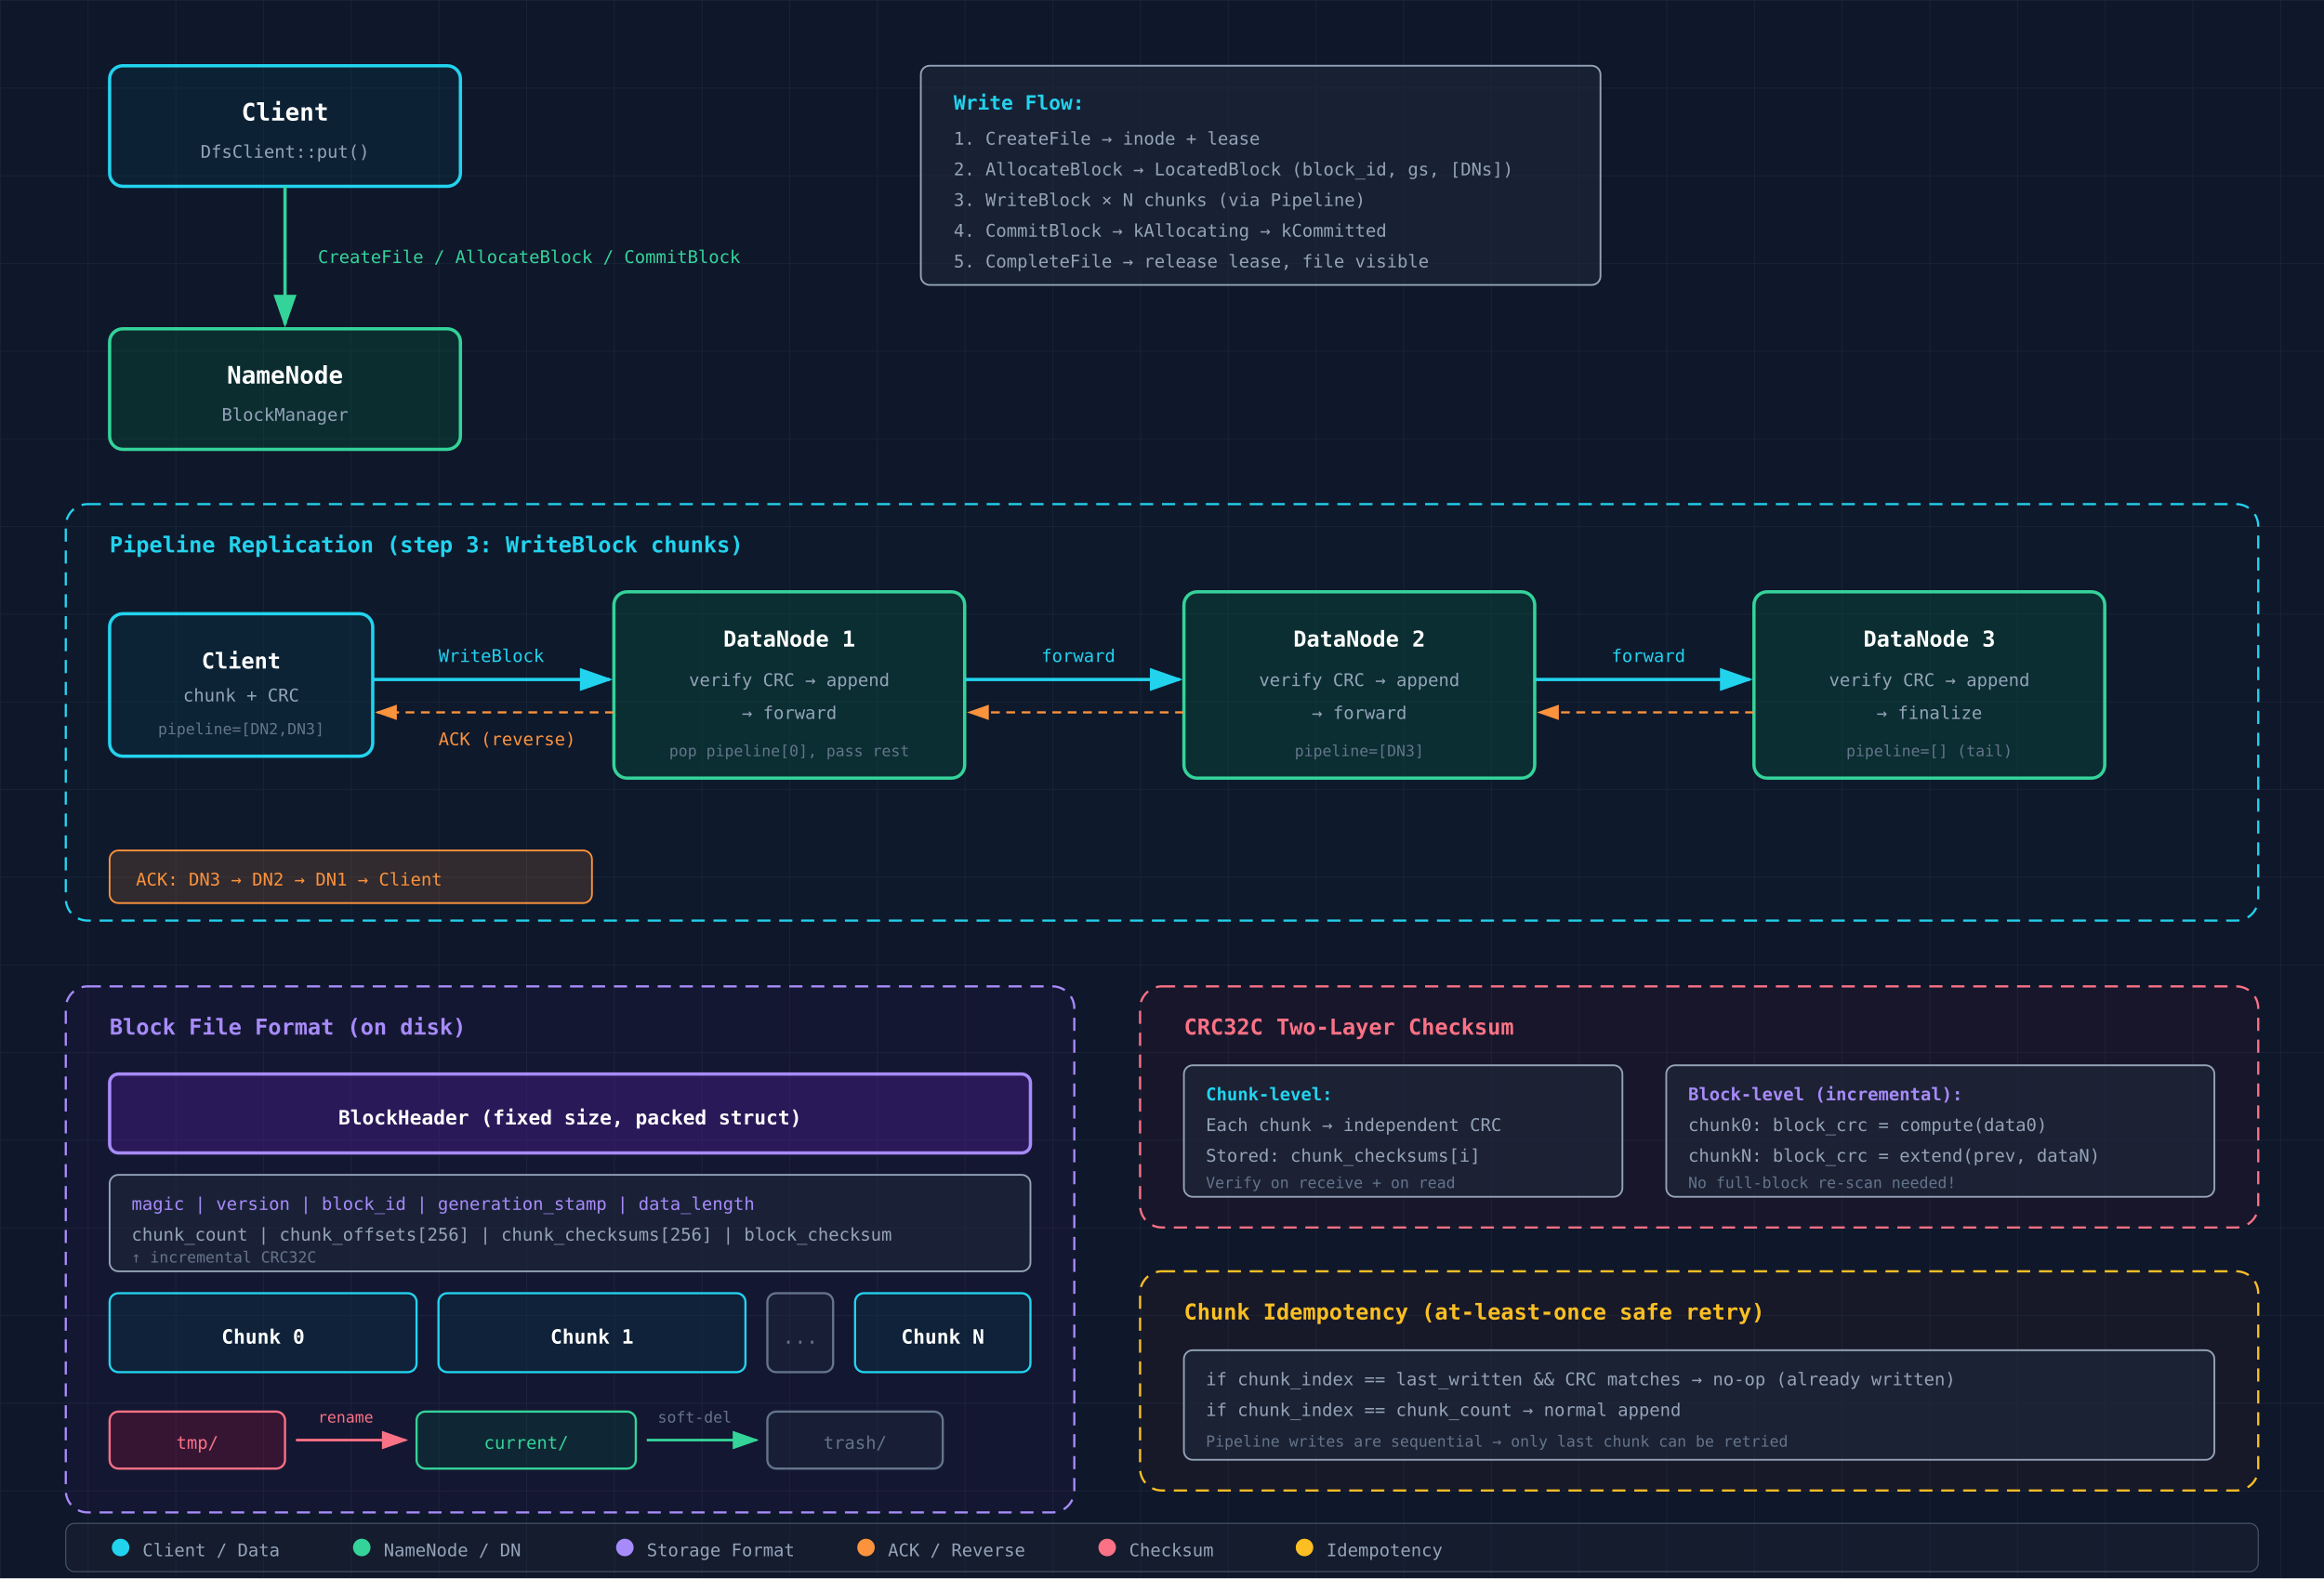
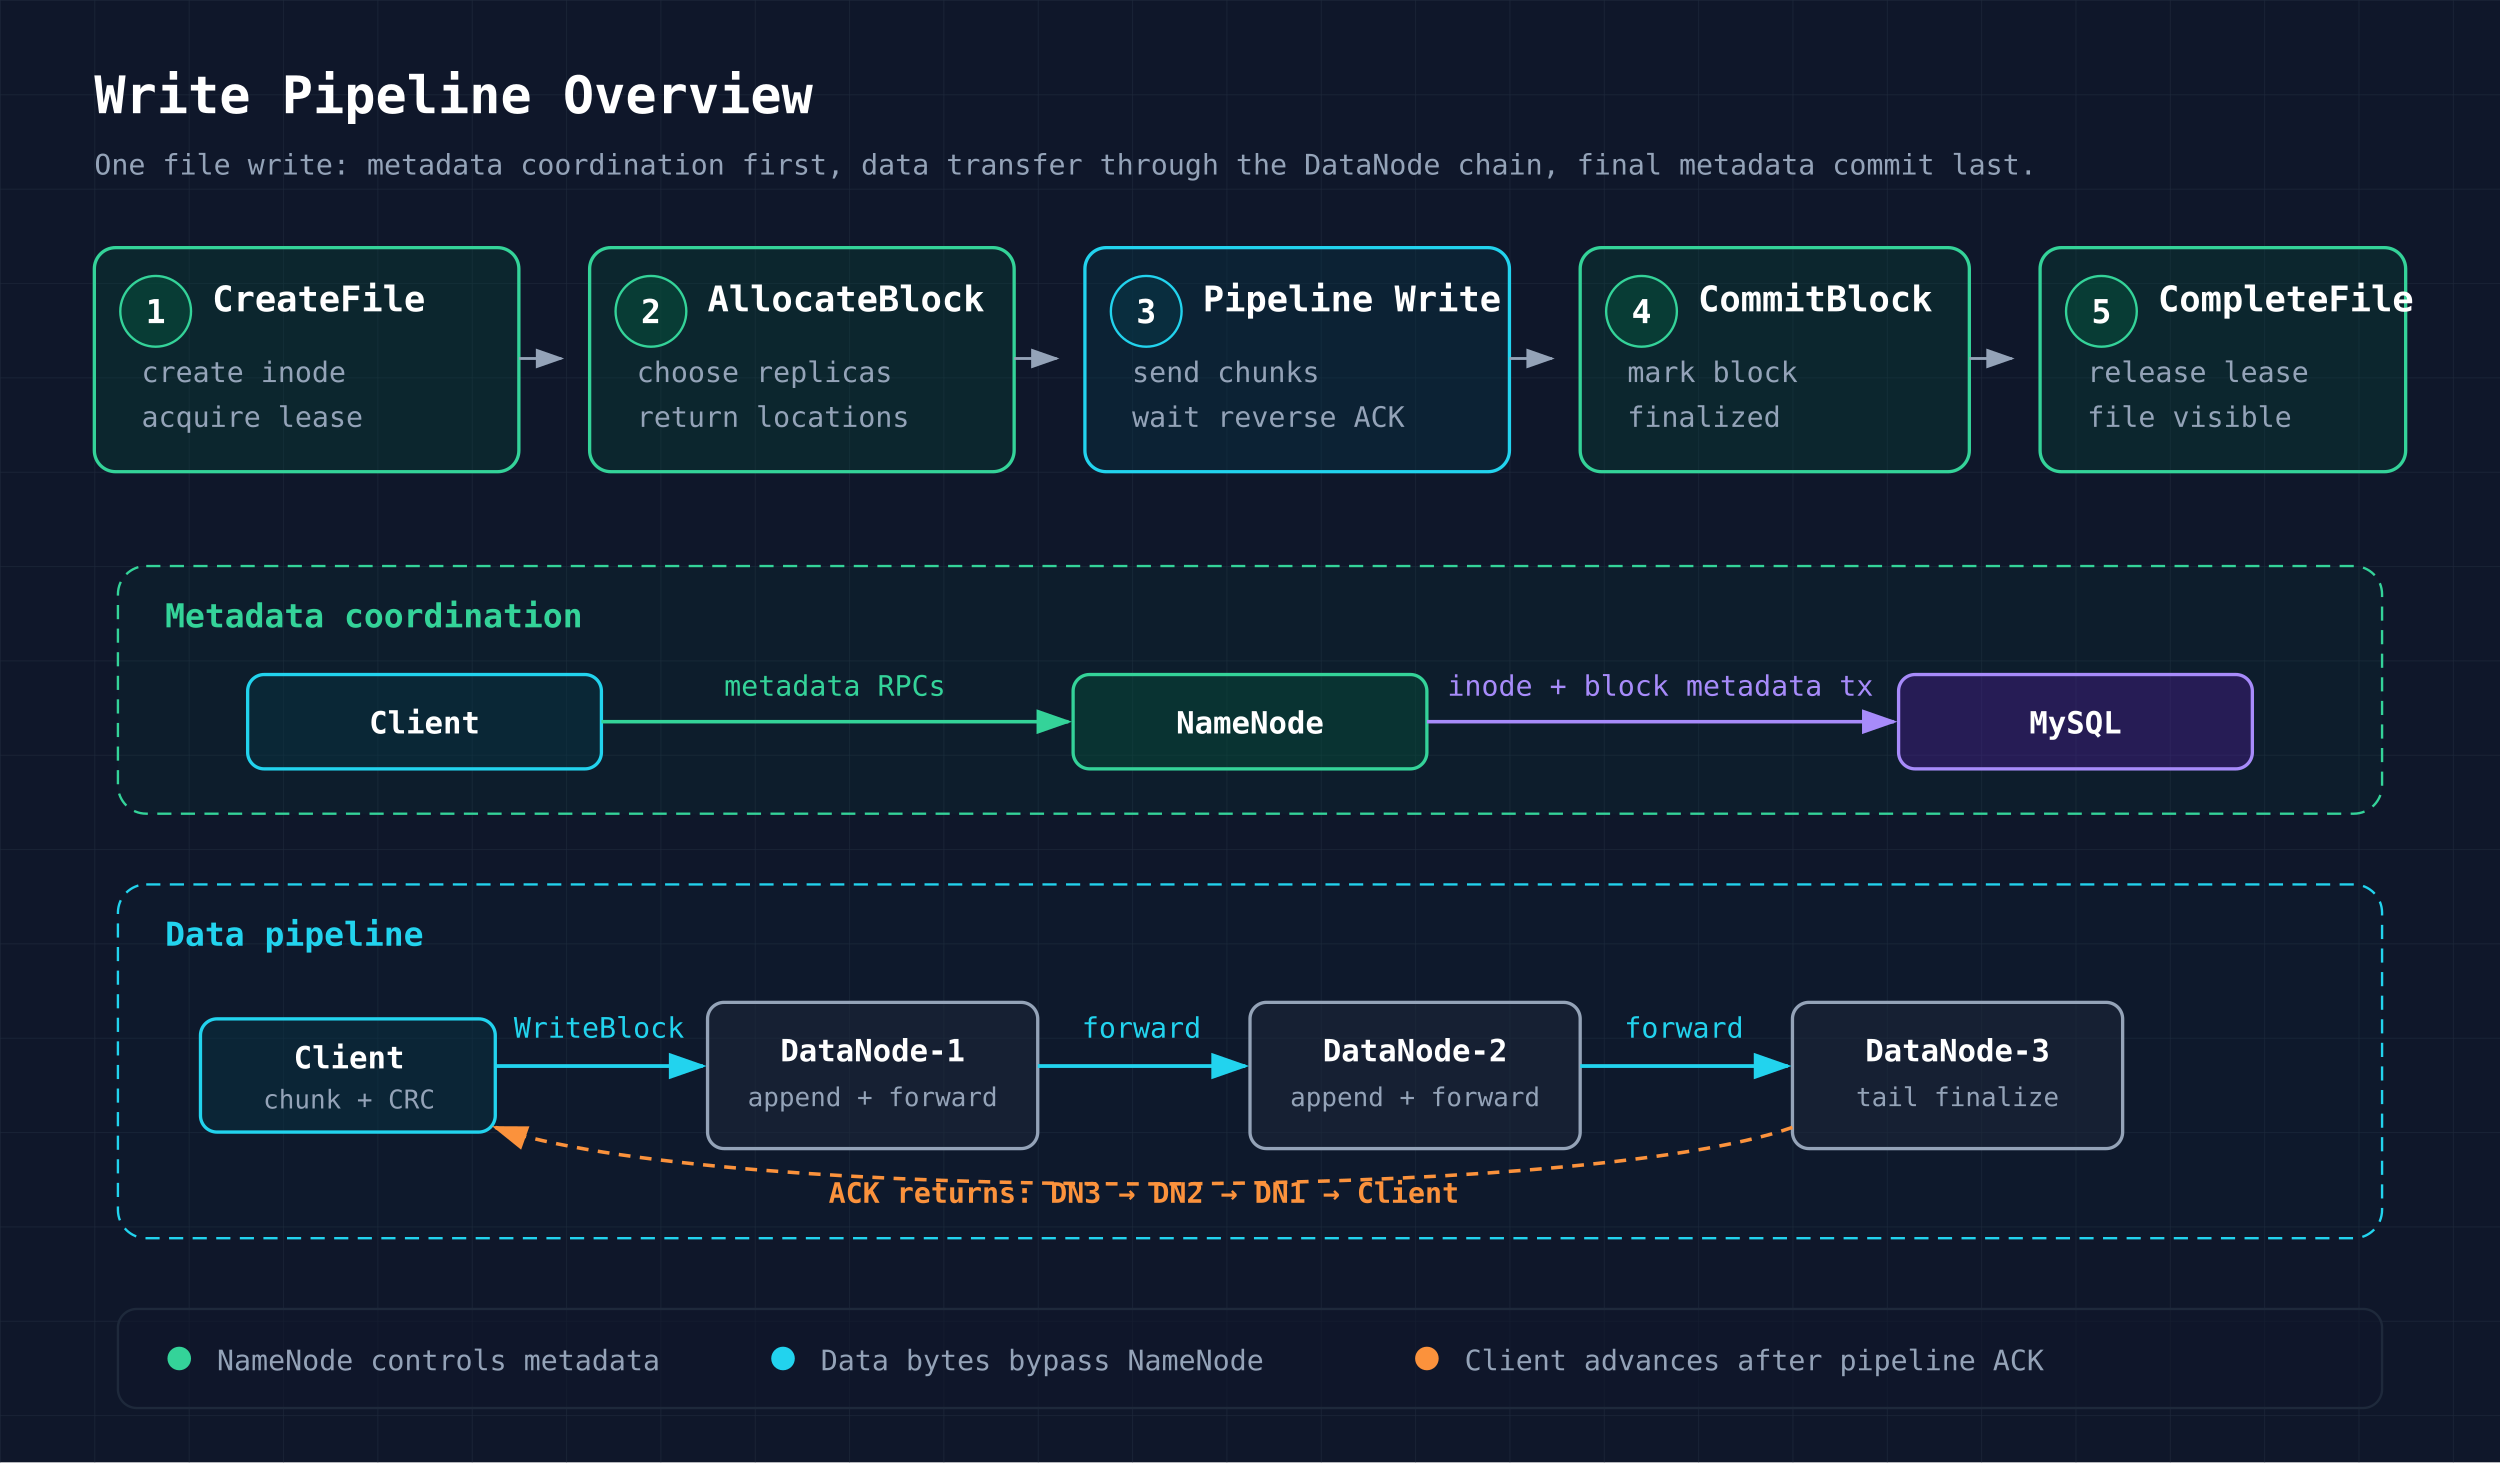
- <svg xmlns="http://www.w3.org/2000/svg" viewBox="0 0 1060 720" font-family="'JetBrains Mono', 'SF Mono', 'Fira Code', monospace">
+ <svg xmlns="http://www.w3.org/2000/svg" viewBox="0 0 1060 620" font-family="'JetBrains Mono', 'SF Mono', 'Fira Code', monospace" role="img" aria-labelledby="write-title write-desc">
  <defs>
-     <marker id="arrowhead" markerWidth="10" markerHeight="7" refX="9" refY="3.5" orient="auto">
-       <polygon points="0 0, 10 3.5, 0 7" fill="#64748b" />
+     <marker id="arrow-slate" markerWidth="10" markerHeight="7" refX="9" refY="3.5" orient="auto">
+       <polygon points="0 0, 10 3.5, 0 7" fill="#94a3b8" />
    </marker>
    <marker id="arrow-cyan" markerWidth="10" markerHeight="7" refX="9" refY="3.5" orient="auto">
      <polygon points="0 0, 10 3.5, 0 7" fill="#22d3ee" />
    </marker>
    <marker id="arrow-emerald" markerWidth="10" markerHeight="7" refX="9" refY="3.5" orient="auto">
      <polygon points="0 0, 10 3.5, 0 7" fill="#34d399" />
    </marker>
    <marker id="arrow-violet" markerWidth="10" markerHeight="7" refX="9" refY="3.5" orient="auto">
      <polygon points="0 0, 10 3.5, 0 7" fill="#a78bfa" />
    </marker>
-     <marker id="arrow-rose" markerWidth="10" markerHeight="7" refX="9" refY="3.5" orient="auto">
-       <polygon points="0 0, 10 3.5, 0 7" fill="#fb7185" />
-     </marker>
    <marker id="arrow-orange" markerWidth="10" markerHeight="7" refX="9" refY="3.5" orient="auto">
      <polygon points="0 0, 10 3.5, 0 7" fill="#fb923c" />
    </marker>
    <pattern id="grid" width="40" height="40" patternUnits="userSpaceOnUse">
      <path d="M 40 0 L 0 0 0 40" fill="none" stroke="#1e293b" stroke-width="0.5" />
    </pattern>
  </defs>
  <rect width="100%" height="100%" fill="#0f172a" />
  <rect width="100%" height="100%" fill="url(#grid)" />
-   <rect x="50" y="30" width="160" height="55" rx="6" fill="rgba(8, 51, 68, 0.4)" stroke="#22d3ee" stroke-width="1.5" />
-   <text x="130" y="55" fill="white" font-size="11" font-weight="600" text-anchor="middle">Client</text>
-   <text x="130" y="72" fill="#94a3b8" font-size="8" text-anchor="middle">DfsClient::put()</text>
-   <rect x="50" y="150" width="160" height="55" rx="6" fill="rgba(6, 78, 59, 0.4)" stroke="#34d399" stroke-width="1.5" />
-   <text x="130" y="175" fill="white" font-size="11" font-weight="600" text-anchor="middle">NameNode</text>
-   <text x="130" y="192" fill="#94a3b8" font-size="8" text-anchor="middle">BlockManager</text>
-   <line x1="130" y1="85" x2="130" y2="148" stroke="#34d399" stroke-width="1.5" marker-end="url(#arrow-emerald)" />
-   <text x="145" y="120" fill="#34d399" font-size="8">CreateFile / AllocateBlock / CommitBlock</text>
-   <rect x="420" y="30" width="310" height="100" rx="4" fill="rgba(30, 41, 59, 0.6)" stroke="#94a3b8" stroke-width="0.8" />
-   <text x="435" y="50" fill="#22d3ee" font-size="9" font-weight="600">Write Flow:</text>
-   <text x="435" y="66" fill="#94a3b8" font-size="8">1. CreateFile → inode + lease</text>
-   <text x="435" y="80" fill="#94a3b8" font-size="8">2. AllocateBlock → LocatedBlock (block_id, gs, [DNs])</text>
-   <text x="435" y="94" fill="#94a3b8" font-size="8">3. WriteBlock × N chunks (via Pipeline)</text>
-   <text x="435" y="108" fill="#94a3b8" font-size="8">4. CommitBlock → kAllocating → kCommitted</text>
-   <text x="435" y="122" fill="#94a3b8" font-size="8">5. CompleteFile → release lease, file visible</text>
-   <rect x="30" y="230" width="1000" height="190" rx="10" fill="rgba(8, 51, 68, 0.08)" stroke="#22d3ee" stroke-width="1" stroke-dasharray="6,4" />
-   <text x="50" y="252" fill="#22d3ee" font-size="10" font-weight="600">Pipeline Replication (step 3: WriteBlock chunks)</text>
-   <rect x="50" y="280" width="120" height="65" rx="6" fill="rgba(8, 51, 68, 0.4)" stroke="#22d3ee" stroke-width="1.5" />
-   <text x="110" y="305" fill="white" font-size="10" font-weight="600" text-anchor="middle">Client</text>
-   <text x="110" y="320" fill="#94a3b8" font-size="8" text-anchor="middle">chunk + CRC</text>
-   <text x="110" y="335" fill="#64748b" font-size="7" text-anchor="middle">pipeline=[DN2,DN3]</text>
-   <rect x="280" y="270" width="160" height="85" rx="6" fill="rgba(6, 78, 59, 0.4)" stroke="#34d399" stroke-width="1.5" />
-   <text x="360" y="295" fill="white" font-size="10" font-weight="600" text-anchor="middle">DataNode 1</text>
-   <text x="360" y="313" fill="#94a3b8" font-size="8" text-anchor="middle">verify CRC → append</text>
-   <text x="360" y="328" fill="#94a3b8" font-size="8" text-anchor="middle">→ forward</text>
-   <text x="360" y="345" fill="#64748b" font-size="7" text-anchor="middle">pop pipeline[0], pass rest</text>
-   <rect x="540" y="270" width="160" height="85" rx="6" fill="rgba(6, 78, 59, 0.4)" stroke="#34d399" stroke-width="1.5" />
-   <text x="620" y="295" fill="white" font-size="10" font-weight="600" text-anchor="middle">DataNode 2</text>
-   <text x="620" y="313" fill="#94a3b8" font-size="8" text-anchor="middle">verify CRC → append</text>
-   <text x="620" y="328" fill="#94a3b8" font-size="8" text-anchor="middle">→ forward</text>
-   <text x="620" y="345" fill="#64748b" font-size="7" text-anchor="middle">pipeline=[DN3]</text>
-   <rect x="800" y="270" width="160" height="85" rx="6" fill="rgba(6, 78, 59, 0.4)" stroke="#34d399" stroke-width="1.5" />
-   <text x="880" y="295" fill="white" font-size="10" font-weight="600" text-anchor="middle">DataNode 3</text>
-   <text x="880" y="313" fill="#94a3b8" font-size="8" text-anchor="middle">verify CRC → append</text>
-   <text x="880" y="328" fill="#94a3b8" font-size="8" text-anchor="middle">→ finalize</text>
-   <text x="880" y="345" fill="#64748b" font-size="7" text-anchor="middle">pipeline=[] (tail)</text>
-   <line x1="170" y1="310" x2="278" y2="310" stroke="#22d3ee" stroke-width="1.5" marker-end="url(#arrow-cyan)" />
-   <text x="200" y="302" fill="#22d3ee" font-size="8">WriteBlock</text>
-   <line x1="440" y1="310" x2="538" y2="310" stroke="#22d3ee" stroke-width="1.5" marker-end="url(#arrow-cyan)" />
-   <text x="475" y="302" fill="#22d3ee" font-size="8">forward</text>
-   <line x1="700" y1="310" x2="798" y2="310" stroke="#22d3ee" stroke-width="1.5" marker-end="url(#arrow-cyan)" />
-   <text x="735" y="302" fill="#22d3ee" font-size="8">forward</text>
-   <line x1="800" y1="325" x2="702" y2="325" stroke="#fb923c" stroke-width="1" stroke-dasharray="4,3" marker-end="url(#arrow-orange)" />
-   <line x1="540" y1="325" x2="442" y2="325" stroke="#fb923c" stroke-width="1" stroke-dasharray="4,3" marker-end="url(#arrow-orange)" />
-   <line x1="280" y1="325" x2="172" y2="325" stroke="#fb923c" stroke-width="1" stroke-dasharray="4,3" marker-end="url(#arrow-orange)" />
-   <text x="200" y="340" fill="#fb923c" font-size="8">ACK (reverse)</text>
-   <rect x="50" y="388" width="220" height="24" rx="4" fill="rgba(251, 146, 60, 0.15)" stroke="#fb923c" stroke-width="0.8" />
-   <text x="62" y="404" fill="#fb923c" font-size="8">ACK: DN3 → DN2 → DN1 → Client</text>
-   <rect x="30" y="450" width="460" height="240" rx="10" fill="rgba(76, 29, 149, 0.08)" stroke="#a78bfa" stroke-width="1" stroke-dasharray="6,4" />
-   <text x="50" y="472" fill="#a78bfa" font-size="10" font-weight="600">Block File Format (on disk)</text>
-   <rect x="50" y="490" width="420" height="36" rx="4" fill="rgba(76, 29, 149, 0.4)" stroke="#a78bfa" stroke-width="1.5" />
-   <text x="260" y="513" fill="white" font-size="9" font-weight="600" text-anchor="middle">BlockHeader (fixed size, packed struct)</text>
-   <rect x="50" y="536" width="420" height="44" rx="4" fill="rgba(30, 41, 59, 0.6)" stroke="#94a3b8" stroke-width="0.8" />
-   <text x="60" y="552" fill="#a78bfa" font-size="8">magic | version | block_id | generation_stamp | data_length</text>
-   <text x="60" y="566" fill="#94a3b8" font-size="8">chunk_count | chunk_offsets[256] | chunk_checksums[256] | block_checksum</text>
-   <text x="60" y="576" fill="#64748b" font-size="7">                                                            ↑ incremental CRC32C</text>
-   <rect x="50" y="590" width="140" height="36" rx="4" fill="rgba(8, 51, 68, 0.4)" stroke="#22d3ee" stroke-width="1" />
-   <text x="120" y="613" fill="white" font-size="9" font-weight="600" text-anchor="middle">Chunk 0</text>
-   <rect x="200" y="590" width="140" height="36" rx="4" fill="rgba(8, 51, 68, 0.4)" stroke="#22d3ee" stroke-width="1" />
-   <text x="270" y="613" fill="white" font-size="9" font-weight="600" text-anchor="middle">Chunk 1</text>
-   <rect x="350" y="590" width="30" height="36" rx="4" fill="rgba(30, 41, 59, 0.4)" stroke="#64748b" stroke-width="1" />
-   <text x="365" y="613" fill="#64748b" font-size="9" text-anchor="middle">...</text>
-   <rect x="390" y="590" width="80" height="36" rx="4" fill="rgba(8, 51, 68, 0.4)" stroke="#22d3ee" stroke-width="1" />
-   <text x="430" y="613" fill="white" font-size="9" font-weight="600" text-anchor="middle">Chunk N</text>
-   <rect x="50" y="644" width="80" height="26" rx="4" fill="rgba(136, 19, 55, 0.3)" stroke="#fb7185" stroke-width="1" />
-   <text x="90" y="661" fill="#fb7185" font-size="8" text-anchor="middle">tmp/</text>
-   <line x1="135" y1="657" x2="185" y2="657" stroke="#fb7185" stroke-width="1.2" marker-end="url(#arrow-rose)" />
-   <text x="145" y="649" fill="#fb7185" font-size="7">rename</text>
-   <rect x="190" y="644" width="100" height="26" rx="4" fill="rgba(6, 78, 59, 0.3)" stroke="#34d399" stroke-width="1" />
-   <text x="240" y="661" fill="#34d399" font-size="8" text-anchor="middle">current/</text>
-   <line x1="295" y1="657" x2="345" y2="657" stroke="#34d399" stroke-width="1.2" marker-end="url(#arrow-emerald)" />
-   <text x="300" y="649" fill="#64748b" font-size="7">soft-del</text>
-   <rect x="350" y="644" width="80" height="26" rx="4" fill="rgba(30, 41, 59, 0.4)" stroke="#64748b" stroke-width="1" />
-   <text x="390" y="661" fill="#64748b" font-size="8" text-anchor="middle">trash/</text>
-   <rect x="520" y="450" width="510" height="110" rx="10" fill="rgba(136, 19, 55, 0.08)" stroke="#fb7185" stroke-width="1" stroke-dasharray="6,4" />
-   <text x="540" y="472" fill="#fb7185" font-size="10" font-weight="600">CRC32C Two-Layer Checksum</text>
-   <rect x="540" y="486" width="200" height="60" rx="4" fill="rgba(30, 41, 59, 0.6)" stroke="#94a3b8" stroke-width="0.8" />
-   <text x="550" y="502" fill="#22d3ee" font-size="8" font-weight="600">Chunk-level:</text>
-   <text x="550" y="516" fill="#94a3b8" font-size="8">Each chunk → independent CRC</text>
-   <text x="550" y="530" fill="#94a3b8" font-size="8">Stored: chunk_checksums[i]</text>
-   <text x="550" y="542" fill="#64748b" font-size="7">Verify on receive + on read</text>
-   <rect x="760" y="486" width="250" height="60" rx="4" fill="rgba(30, 41, 59, 0.6)" stroke="#94a3b8" stroke-width="0.8" />
-   <text x="770" y="502" fill="#a78bfa" font-size="8" font-weight="600">Block-level (incremental):</text>
-   <text x="770" y="516" fill="#94a3b8" font-size="8">chunk0: block_crc = compute(data0)</text>
-   <text x="770" y="530" fill="#94a3b8" font-size="8">chunkN: block_crc = extend(prev, dataN)</text>
-   <text x="770" y="542" fill="#64748b" font-size="7">No full-block re-scan needed!</text>
-   <rect x="520" y="580" width="510" height="100" rx="10" fill="rgba(120, 53, 15, 0.08)" stroke="#fbbf24" stroke-width="1" stroke-dasharray="6,4" />
-   <text x="540" y="602" fill="#fbbf24" font-size="10" font-weight="600">Chunk Idempotency (at-least-once safe retry)</text>
-   <rect x="540" y="616" width="470" height="50" rx="4" fill="rgba(30, 41, 59, 0.6)" stroke="#94a3b8" stroke-width="0.8" />
-   <text x="550" y="632" fill="#94a3b8" font-size="8">if chunk_index == last_written &amp;&amp; CRC matches → no-op (already written)</text>
-   <text x="550" y="646" fill="#94a3b8" font-size="8">if chunk_index == chunk_count → normal append</text>
-   <text x="550" y="660" fill="#64748b" font-size="7">Pipeline writes are sequential → only last chunk can be retried</text>
-   <rect x="30" y="695" width="1000" height="22" rx="4" fill="rgba(30, 41, 59, 0.3)" stroke="#475569" stroke-width="0.5" />
-   <circle cx="55" cy="706" r="4" fill="#22d3ee" />
-   <text x="65" y="710" fill="#94a3b8" font-size="8">Client / Data</text>
-   <circle cx="165" cy="706" r="4" fill="#34d399" />
-   <text x="175" y="710" fill="#94a3b8" font-size="8">NameNode / DN</text>
-   <circle cx="285" cy="706" r="4" fill="#a78bfa" />
-   <text x="295" y="710" fill="#94a3b8" font-size="8">Storage Format</text>
-   <circle cx="395" cy="706" r="4" fill="#fb923c" />
-   <text x="405" y="710" fill="#94a3b8" font-size="8">ACK / Reverse</text>
-   <circle cx="505" cy="706" r="4" fill="#fb7185" />
-   <text x="515" y="710" fill="#94a3b8" font-size="8">Checksum</text>
-   <circle cx="595" cy="706" r="4" fill="#fbbf24" />
-   <text x="605" y="710" fill="#94a3b8" font-size="8">Idempotency</text>
+   <text x="40" y="48" fill="white" font-size="22" font-weight="700">Write Pipeline Overview</text>
+   <text x="40" y="74" fill="#94a3b8" font-size="12">One file write: metadata coordination first, data transfer through the DataNode chain, final metadata commit last.</text>
+   <g>
+     <rect x="40" y="105" width="180" height="95" rx="9" fill="rgba(6, 78, 59, 0.28)" stroke="#34d399" stroke-width="1.4" />
+     <circle cx="66" cy="132" r="15" fill="rgba(6, 78, 59, 0.55)" stroke="#34d399" stroke-width="1" />
+     <text x="66" y="137" fill="white" font-size="14" font-weight="700" text-anchor="middle">1</text>
+     <text x="90" y="132" fill="white" font-size="15" font-weight="700">CreateFile</text>
+     <text x="60" y="162" fill="#94a3b8" font-size="12">create inode</text>
+     <text x="60" y="181" fill="#94a3b8" font-size="12">acquire lease</text>
+     <line x1="220" y1="152" x2="238" y2="152" stroke="#94a3b8" stroke-width="1.2" marker-end="url(#arrow-slate)" />
+     <rect x="250" y="105" width="180" height="95" rx="9" fill="rgba(6, 78, 59, 0.28)" stroke="#34d399" stroke-width="1.4" />
+     <circle cx="276" cy="132" r="15" fill="rgba(6, 78, 59, 0.55)" stroke="#34d399" stroke-width="1" />
+     <text x="276" y="137" fill="white" font-size="14" font-weight="700" text-anchor="middle">2</text>
+     <text x="300" y="132" fill="white" font-size="15" font-weight="700">AllocateBlock</text>
+     <text x="270" y="162" fill="#94a3b8" font-size="12">choose replicas</text>
+     <text x="270" y="181" fill="#94a3b8" font-size="12">return locations</text>
+     <line x1="430" y1="152" x2="448" y2="152" stroke="#94a3b8" stroke-width="1.2" marker-end="url(#arrow-slate)" />
+     <rect x="460" y="105" width="180" height="95" rx="9" fill="rgba(8, 51, 68, 0.42)" stroke="#22d3ee" stroke-width="1.4" />
+     <circle cx="486" cy="132" r="15" fill="rgba(8, 51, 68, 0.7)" stroke="#22d3ee" stroke-width="1" />
+     <text x="486" y="137" fill="white" font-size="14" font-weight="700" text-anchor="middle">3</text>
+     <text x="510" y="132" fill="white" font-size="15" font-weight="700">Pipeline Write</text>
+     <text x="480" y="162" fill="#94a3b8" font-size="12">send chunks</text>
+     <text x="480" y="181" fill="#94a3b8" font-size="12">wait reverse ACK</text>
+     <line x1="640" y1="152" x2="658" y2="152" stroke="#94a3b8" stroke-width="1.2" marker-end="url(#arrow-slate)" />
+     <rect x="670" y="105" width="165" height="95" rx="9" fill="rgba(6, 78, 59, 0.28)" stroke="#34d399" stroke-width="1.4" />
+     <circle cx="696" cy="132" r="15" fill="rgba(6, 78, 59, 0.55)" stroke="#34d399" stroke-width="1" />
+     <text x="696" y="137" fill="white" font-size="14" font-weight="700" text-anchor="middle">4</text>
+     <text x="720" y="132" fill="white" font-size="15" font-weight="700">CommitBlock</text>
+     <text x="690" y="162" fill="#94a3b8" font-size="12">mark block</text>
+     <text x="690" y="181" fill="#94a3b8" font-size="12">finalized</text>
+     <line x1="835" y1="152" x2="853" y2="152" stroke="#94a3b8" stroke-width="1.2" marker-end="url(#arrow-slate)" />
+     <rect x="865" y="105" width="155" height="95" rx="9" fill="rgba(6, 78, 59, 0.28)" stroke="#34d399" stroke-width="1.4" />
+     <circle cx="891" cy="132" r="15" fill="rgba(6, 78, 59, 0.55)" stroke="#34d399" stroke-width="1" />
+     <text x="891" y="137" fill="white" font-size="14" font-weight="700" text-anchor="middle">5</text>
+     <text x="915" y="132" fill="white" font-size="15" font-weight="700">CompleteFile</text>
+     <text x="885" y="162" fill="#94a3b8" font-size="12">release lease</text>
+     <text x="885" y="181" fill="#94a3b8" font-size="12">file visible</text>
+   </g>
+   <rect x="50" y="240" width="960" height="105" rx="12" fill="rgba(6, 78, 59, 0.12)" stroke="#34d399" stroke-width="1" stroke-dasharray="6,4" />
+   <text x="70" y="266" fill="#34d399" font-size="14" font-weight="700">Metadata coordination</text>
+   <rect x="105" y="286" width="150" height="40" rx="7" fill="rgba(8, 51, 68, 0.45)" stroke="#22d3ee" stroke-width="1.4" />
+   <text x="180" y="311" fill="white" font-size="13" font-weight="600" text-anchor="middle">Client</text>
+   <rect x="455" y="286" width="150" height="40" rx="7" fill="rgba(6, 78, 59, 0.45)" stroke="#34d399" stroke-width="1.4" />
+   <text x="530" y="311" fill="white" font-size="13" font-weight="600" text-anchor="middle">NameNode</text>
+   <rect x="805" y="286" width="150" height="40" rx="7" fill="rgba(76, 29, 149, 0.4)" stroke="#a78bfa" stroke-width="1.4" />
+   <text x="880" y="311" fill="white" font-size="13" font-weight="600" text-anchor="middle">MySQL</text>
+   <line x1="255" y1="306" x2="453" y2="306" stroke="#34d399" stroke-width="1.5" marker-end="url(#arrow-emerald)" />
+   <text x="354" y="295" fill="#34d399" font-size="12" text-anchor="middle">metadata RPCs</text>
+   <line x1="605" y1="306" x2="803" y2="306" stroke="#a78bfa" stroke-width="1.5" marker-end="url(#arrow-violet)" />
+   <text x="704" y="295" fill="#a78bfa" font-size="12" text-anchor="middle">inode + block metadata tx</text>
+   <rect x="50" y="375" width="960" height="150" rx="12" fill="rgba(8, 51, 68, 0.08)" stroke="#22d3ee" stroke-width="1" stroke-dasharray="6,4" />
+   <text x="70" y="401" fill="#22d3ee" font-size="14" font-weight="700">Data pipeline</text>
+   <rect x="85" y="432" width="125" height="48" rx="7" fill="rgba(8, 51, 68, 0.45)" stroke="#22d3ee" stroke-width="1.4" />
+   <text x="148" y="453" fill="white" font-size="13" font-weight="600" text-anchor="middle">Client</text>
+   <text x="148" y="470" fill="#94a3b8" font-size="11" text-anchor="middle">chunk + CRC</text>
+   <rect x="300" y="425" width="140" height="62" rx="7" fill="rgba(30, 41, 59, 0.5)" stroke="#94a3b8" stroke-width="1.4" />
+   <text x="370" y="450" fill="white" font-size="13" font-weight="600" text-anchor="middle">DataNode-1</text>
+   <text x="370" y="469" fill="#94a3b8" font-size="11" text-anchor="middle">append + forward</text>
+   <rect x="530" y="425" width="140" height="62" rx="7" fill="rgba(30, 41, 59, 0.5)" stroke="#94a3b8" stroke-width="1.4" />
+   <text x="600" y="450" fill="white" font-size="13" font-weight="600" text-anchor="middle">DataNode-2</text>
+   <text x="600" y="469" fill="#94a3b8" font-size="11" text-anchor="middle">append + forward</text>
+   <rect x="760" y="425" width="140" height="62" rx="7" fill="rgba(30, 41, 59, 0.5)" stroke="#94a3b8" stroke-width="1.4" />
+   <text x="830" y="450" fill="white" font-size="13" font-weight="600" text-anchor="middle">DataNode-3</text>
+   <text x="830" y="469" fill="#94a3b8" font-size="11" text-anchor="middle">tail finalize</text>
+   <line x1="210" y1="452" x2="298" y2="452" stroke="#22d3ee" stroke-width="1.6" marker-end="url(#arrow-cyan)" />
+   <text x="254" y="440" fill="#22d3ee" font-size="12" text-anchor="middle">WriteBlock</text>
+   <line x1="440" y1="452" x2="528" y2="452" stroke="#22d3ee" stroke-width="1.6" marker-end="url(#arrow-cyan)" />
+   <text x="484" y="440" fill="#22d3ee" font-size="12" text-anchor="middle">forward</text>
+   <line x1="670" y1="452" x2="758" y2="452" stroke="#22d3ee" stroke-width="1.6" marker-end="url(#arrow-cyan)" />
+   <text x="714" y="440" fill="#22d3ee" font-size="12" text-anchor="middle">forward</text>
+   <path d="M 760 478 C 670 510, 300 510, 210 478" fill="none" stroke="#fb923c" stroke-width="1.5" stroke-dasharray="5,4" marker-end="url(#arrow-orange)" />
+   <text x="485" y="510" fill="#fb923c" font-size="12" font-weight="600" text-anchor="middle">ACK returns: DN3 → DN2 → DN1 → Client</text>
+   <rect x="50" y="555" width="960" height="42" rx="8" fill="rgba(15, 23, 42, 0.6)" stroke="#1e293b" stroke-width="1" />
+   <circle cx="76" cy="576" r="5" fill="#34d399" />
+   <text x="92" y="581" fill="#94a3b8" font-size="12">NameNode controls metadata</text>
+   <circle cx="332" cy="576" r="5" fill="#22d3ee" />
+   <text x="348" y="581" fill="#94a3b8" font-size="12">Data bytes bypass NameNode</text>
+   <circle cx="605" cy="576" r="5" fill="#fb923c" />
+   <text x="621" y="581" fill="#94a3b8" font-size="12">Client advances after pipeline ACK</text>
</svg>
